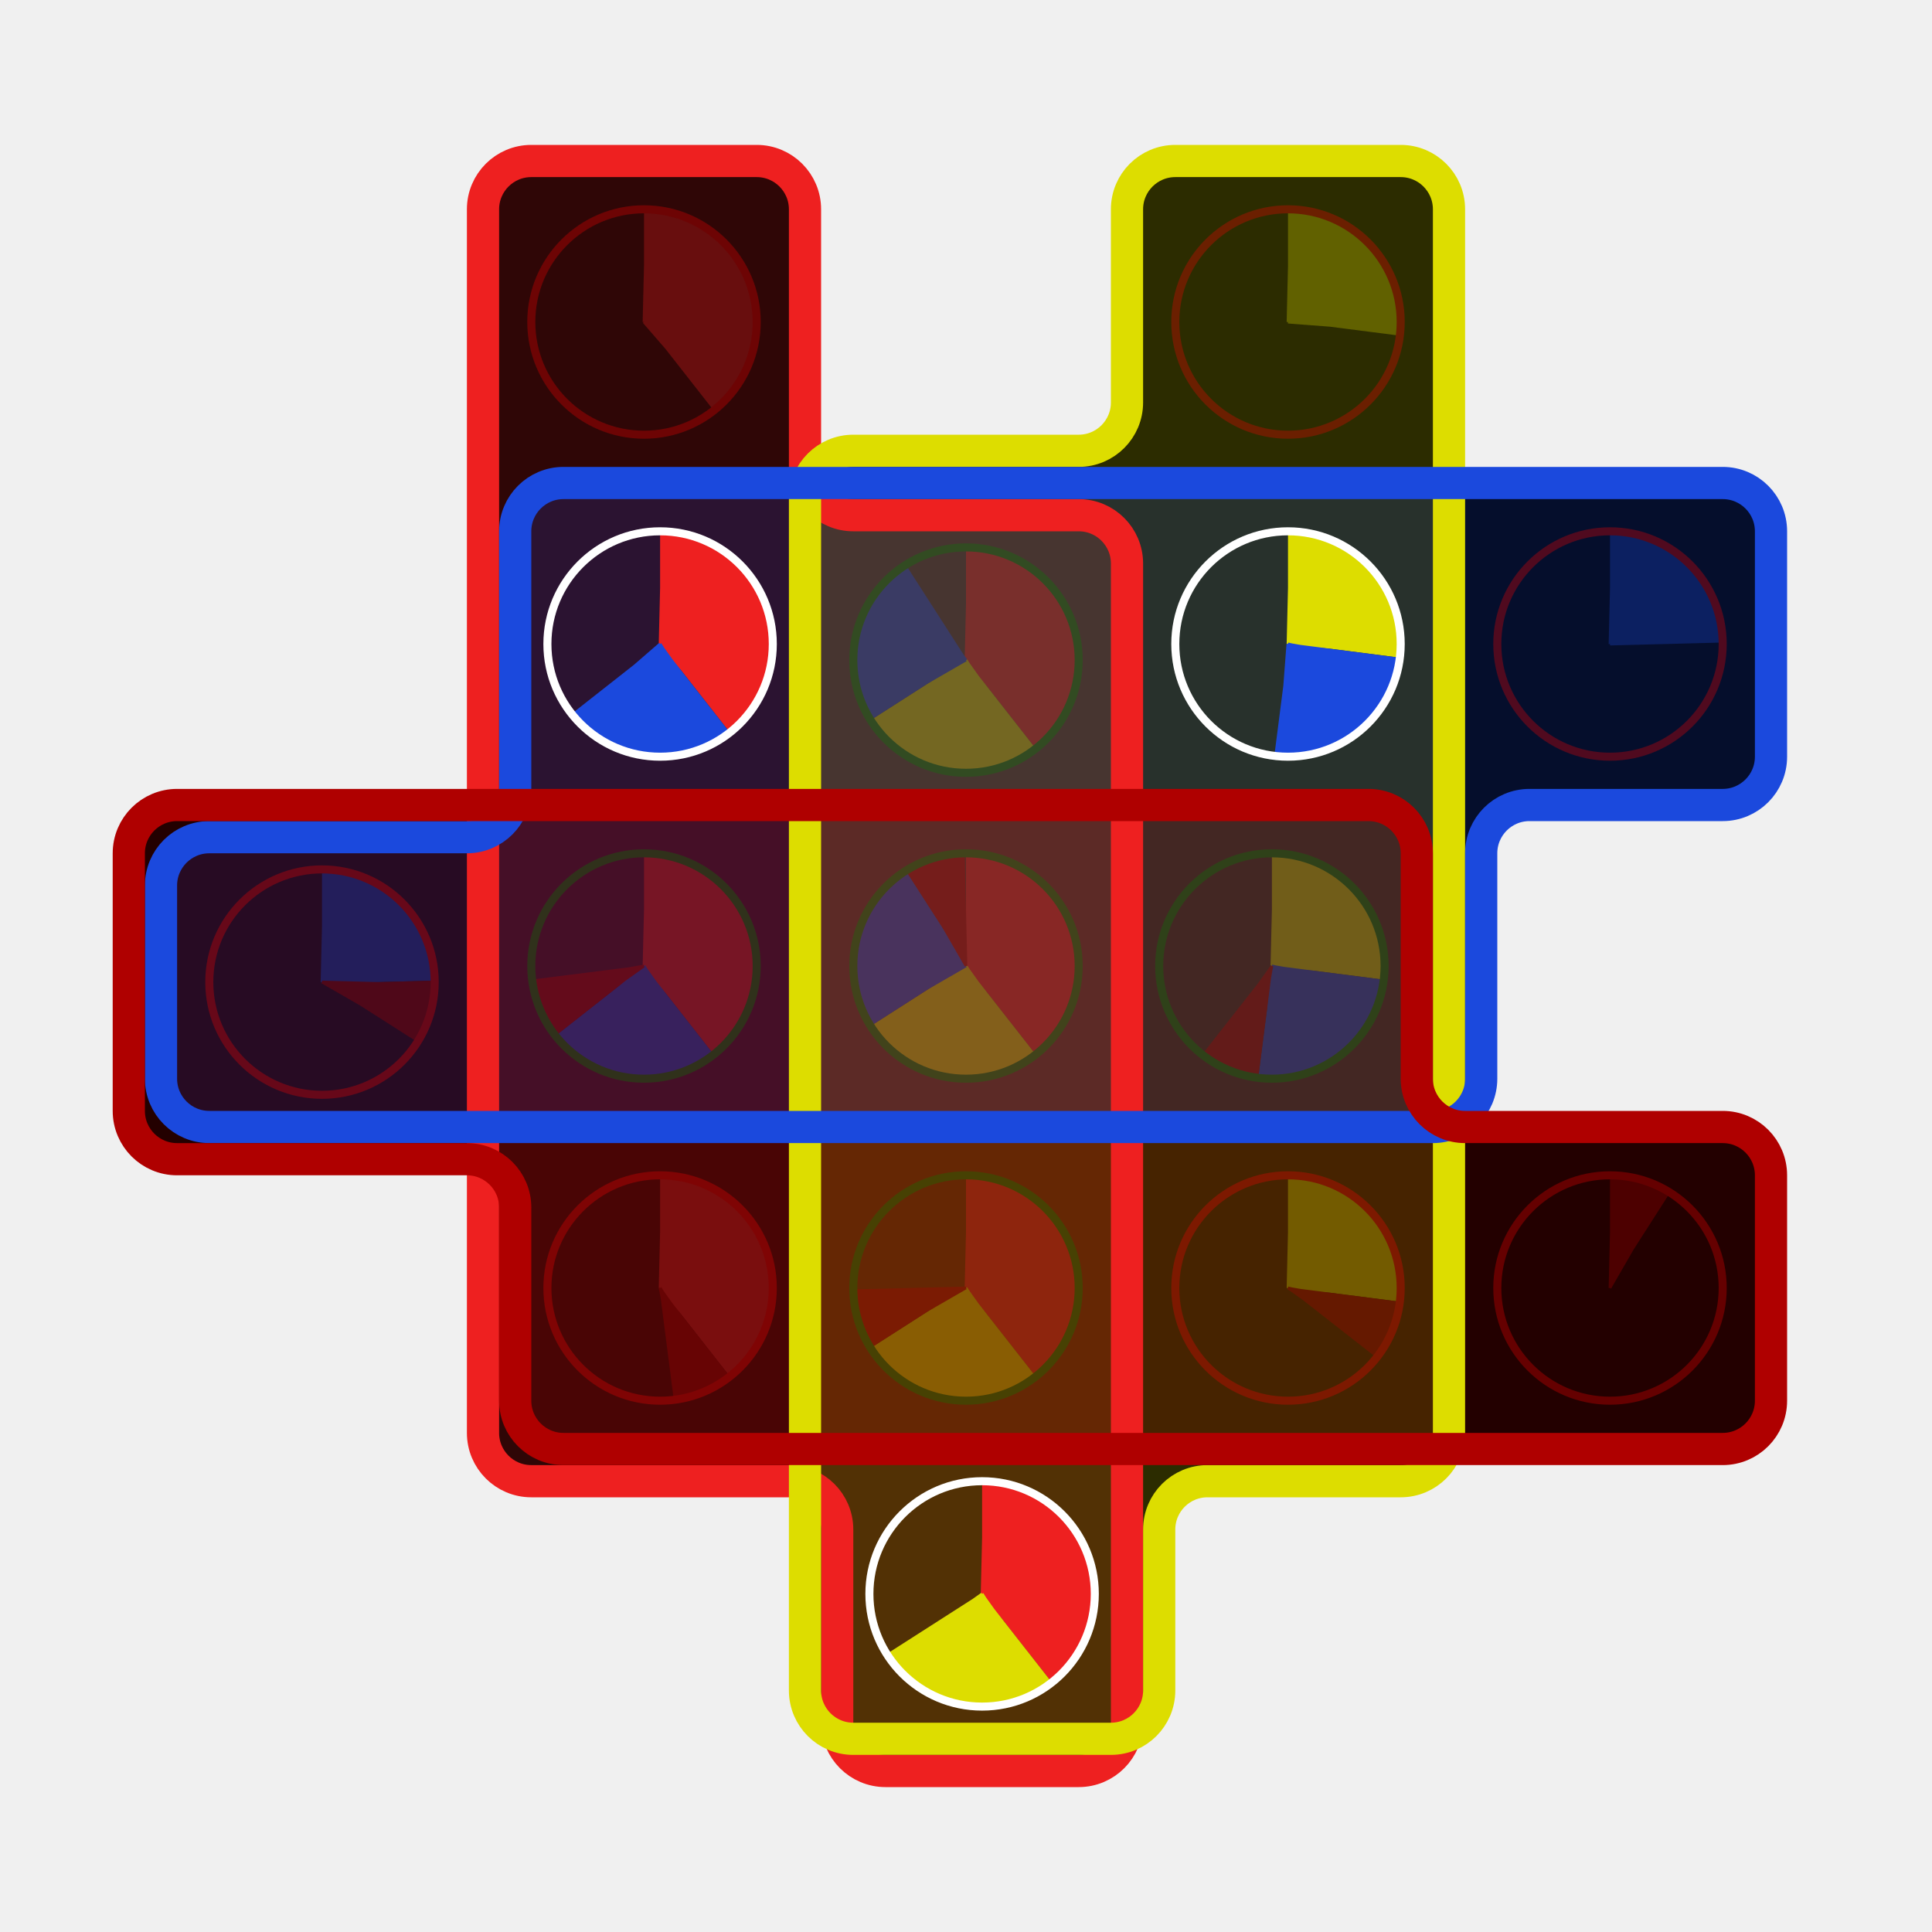
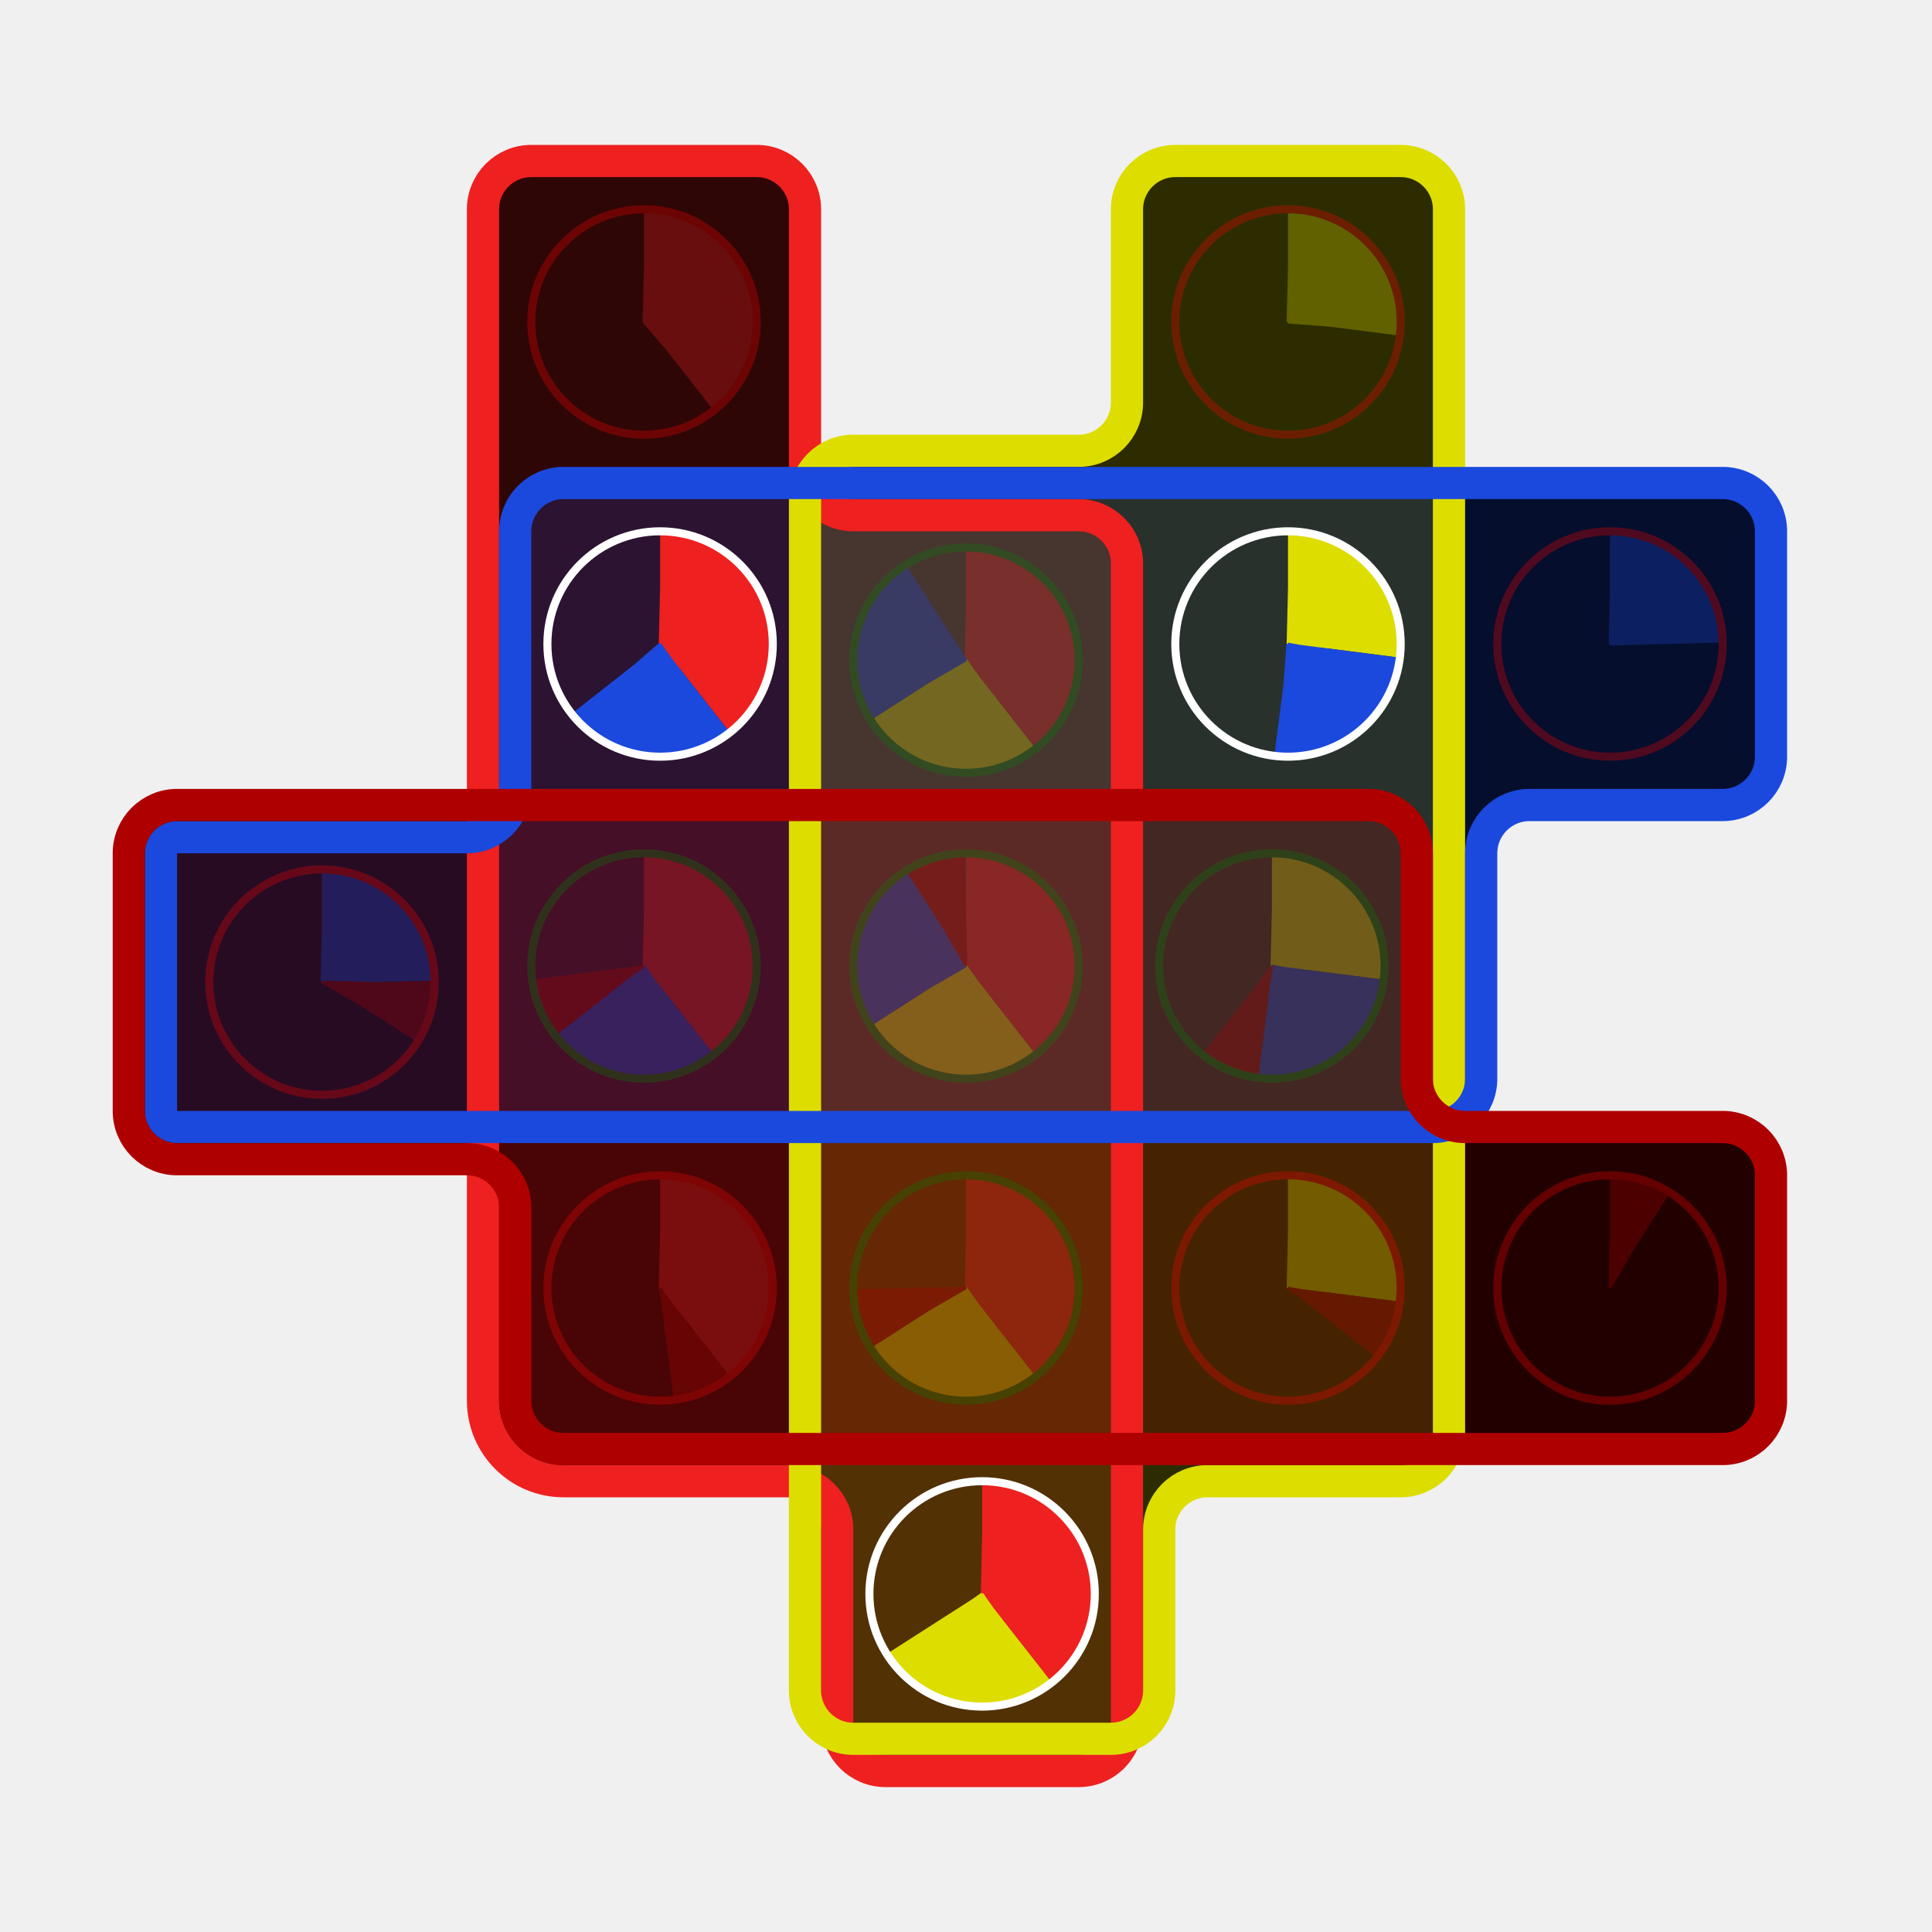
<svg xmlns="http://www.w3.org/2000/svg" viewBox="-10 -10 120 120" width="480px">
  <defs>
    <mask id="background_mask">
-       <path d="M23,82 A3,3,0,0,1,20,79 L20,3 A3,3,0,0,1,23,0 L37,0 A3,3,0,0,1,40,3 L40,19 A3,3,0,0,0,43,22 L57,22 A3,3,0,0,1,60,25 L60,97 A3,3,0,0,1,57,100 L45,100 A3,3,0,0,1,42,97 L42,85 A3,3,0,0,0,39,82 z" fill="white" stroke="none" />
+       <path d="M25,82 A5,5,0,0,1,20,77 L20,3 A3,3,0,0,1,23,0 L37,0 A3,3,0,0,1,40,3 L40,19 A3,3,0,0,0,43,22 L57,22 A3,3,0,0,1,60,25 L60,97 A3,3,0,0,1,57,100 L45,100 A3,3,0,0,1,42,97 L42,85 A3,3,0,0,0,39,82 z" fill="white" stroke="none" />
      <path d="M43,98 A3,3,0,0,1,40,95 L40,21 A3,3,0,0,1,43,18 L57,18 A3,3,0,0,0,60,15 L60,3 A3,3,0,0,1,63,0 L77,0 A3,3,0,0,1,80,3 L80,79 A3,3,0,0,1,77,82 L65,82 A3,3,0,0,0,62,85 L62,95 A3,3,0,0,1,59,98 z" fill="white" stroke="none" />
-       <path d="M3,60 A3,3,0,0,1,0,57 L0,45 A3,3,0,0,1,3,42 L19,42 A3,3,0,0,0,22,39 L22,23 A3,3,0,0,1,25,20 L97,20 A3,3,0,0,1,100,23 L100,37 A3,3,0,0,1,97,40 L85,40 A3,3,0,0,0,82,43 L82,57 A3,3,0,0,1,79,60 z" fill="white" stroke="none" />
+       <path d="M1,60 A1,1,0,0,1,0,59 L0,43 A1,1,0,0,1,1,42 L19,42 A3,3,0,0,0,22,39 L22,23 A3,3,0,0,1,25,20 L97,20 A3,3,0,0,1,100,23 L100,37 A3,3,0,0,1,97,40 L85,40 A3,3,0,0,0,82,43 L82,57 A3,3,0,0,1,79,60 z" fill="white" stroke="none" />
      <path d="M1,62 A3,3,0,0,1,-2,59 L-2,43 A3,3,0,0,1,1,40 L75,40 A3,3,0,0,1,78,43 L78,57 A3,3,0,0,0,81,60 L97,60 A3,3,0,0,1,100,63 L100,77 A3,3,0,0,1,97,80 L25,80 A3,3,0,0,1,22,77 L22,65 A3,3,0,0,0,19,62 z" fill="white" stroke="none" />
    </mask>
  </defs>
  <rect height="120" mask="url(#background_mask)" width="120" x="-10" y="-10" />
-   <path d="M23,82 A3,3,0,0,1,20,79 L20,3 A3,3,0,0,1,23,0 L37,0 A3,3,0,0,1,40,3 L40,19 A3,3,0,0,0,43,22 L57,22 A3,3,0,0,1,60,25 L60,97 A3,3,0,0,1,57,100 L45,100 A3,3,0,0,1,42,97 L42,85 A3,3,0,0,0,39,82 z" fill="#EE2020" fill-opacity="0.2" stroke="none" stroke-width="1" />
+   <path d="M25,82 A5,5,0,0,1,20,77 L20,3 A3,3,0,0,1,23,0 L37,0 A3,3,0,0,1,40,3 L40,19 A3,3,0,0,0,43,22 L57,22 A3,3,0,0,1,60,25 L60,97 A3,3,0,0,1,57,100 L45,100 A3,3,0,0,1,42,97 L42,85 A3,3,0,0,0,39,82 z" fill="#EE2020" fill-opacity="0.2" stroke="none" stroke-width="1" />
  <path d="M43,98 A3,3,0,0,1,40,95 L40,21 A3,3,0,0,1,43,18 L57,18 A3,3,0,0,0,60,15 L60,3 A3,3,0,0,1,63,0 L77,0 A3,3,0,0,1,80,3 L80,79 A3,3,0,0,1,77,82 L65,82 A3,3,0,0,0,62,85 L62,95 A3,3,0,0,1,59,98 z" fill="#DDDD00" fill-opacity="0.2" stroke="none" stroke-width="1" />
-   <path d="M3,60 A3,3,0,0,1,0,57 L0,45 A3,3,0,0,1,3,42 L19,42 A3,3,0,0,0,22,39 L22,23 A3,3,0,0,1,25,20 L97,20 A3,3,0,0,1,100,23 L100,37 A3,3,0,0,1,97,40 L85,40 A3,3,0,0,0,82,43 L82,57 A3,3,0,0,1,79,60 z" fill="#1B49DD" fill-opacity="0.2" stroke="none" stroke-width="1" />
+   <path d="M1,60 A1,1,0,0,1,0,59 L0,43 A1,1,0,0,1,1,42 L19,42 A3,3,0,0,0,22,39 L22,23 A3,3,0,0,1,25,20 L97,20 A3,3,0,0,1,100,23 L100,37 A3,3,0,0,1,97,40 L85,40 A3,3,0,0,0,82,43 L82,57 A3,3,0,0,1,79,60 z" fill="#1B49DD" fill-opacity="0.2" stroke="none" stroke-width="1" />
  <path d="M1,62 A3,3,0,0,1,-2,59 L-2,43 A3,3,0,0,1,1,40 L75,40 A3,3,0,0,1,78,43 L78,57 A3,3,0,0,0,81,60 L97,60 A3,3,0,0,1,100,63 L100,77 A3,3,0,0,1,97,80 L25,80 A3,3,0,0,1,22,77 L22,65 A3,3,0,0,0,19,62 z" fill="#AF0000" fill-opacity="0.2" stroke="none" stroke-width="1" />
-   <path d="M23,82 A3,3,0,0,1,20,79 L20,3 A3,3,0,0,1,23,0 L37,0 A3,3,0,0,1,40,3 L40,19 A3,3,0,0,0,43,22 L57,22 A3,3,0,0,1,60,25 L60,97 A3,3,0,0,1,57,100 L45,100 A3,3,0,0,1,42,97 L42,85 A3,3,0,0,0,39,82 z" fill="none" stroke="#EE2020" stroke-width="2" />
+   <path d="M25,82 A5,5,0,0,1,20,77 L20,3 A3,3,0,0,1,23,0 L37,0 A3,3,0,0,1,40,3 L40,19 A3,3,0,0,0,43,22 L57,22 A3,3,0,0,1,60,25 L60,97 A3,3,0,0,1,57,100 L45,100 A3,3,0,0,1,42,97 L42,85 A3,3,0,0,0,39,82 z" fill="none" stroke="#EE2020" stroke-width="2" />
  <path d="M43,98 A3,3,0,0,1,40,95 L40,21 A3,3,0,0,1,43,18 L57,18 A3,3,0,0,0,60,15 L60,3 A3,3,0,0,1,63,0 L77,0 A3,3,0,0,1,80,3 L80,79 A3,3,0,0,1,77,82 L65,82 A3,3,0,0,0,62,85 L62,95 A3,3,0,0,1,59,98 z" fill="none" stroke="#DDDD00" stroke-width="2" />
-   <path d="M3,60 A3,3,0,0,1,0,57 L0,45 A3,3,0,0,1,3,42 L19,42 A3,3,0,0,0,22,39 L22,23 A3,3,0,0,1,25,20 L97,20 A3,3,0,0,1,100,23 L100,37 A3,3,0,0,1,97,40 L85,40 A3,3,0,0,0,82,43 L82,57 A3,3,0,0,1,79,60 z" fill="none" stroke="#1B49DD" stroke-width="2" />
+   <path d="M1,60 A1,1,0,0,1,0,59 L0,43 A1,1,0,0,1,1,42 L19,42 A3,3,0,0,0,22,39 L22,23 A3,3,0,0,1,25,20 L97,20 A3,3,0,0,1,100,23 L100,37 A3,3,0,0,1,97,40 L85,40 A3,3,0,0,0,82,43 L82,57 A3,3,0,0,1,79,60 z" fill="none" stroke="#1B49DD" stroke-width="2" />
  <path d="M1,62 A3,3,0,0,1,-2,59 L-2,43 A3,3,0,0,1,1,40 L75,40 A3,3,0,0,1,78,43 L78,57 A3,3,0,0,0,81,60 L97,60 A3,3,0,0,1,100,63 L100,77 A3,3,0,0,1,97,80 L25,80 A3,3,0,0,1,22,77 L22,65 A3,3,0,0,0,19,62 z" fill="none" stroke="#AF0000" stroke-width="2" />
  <g opacity="0.3" transform="rotate(-90 10 51)">
    <circle cx="10" cy="51" fill="transparent" r="3.5" stroke="#1B49DD" stroke-dasharray="5.498, 21.991" stroke-width="7" />
    <circle cx="10" cy="51" fill="transparent" r="3.5" stroke="#AF0000" stroke-dasharray="1.94, 21.991" stroke-dashoffset="-5.498" stroke-width="7" />
    <circle cx="10" cy="51" fill="transparent" r="7" stroke="red" stroke-width="0.5" />
  </g>
  <g opacity="0.3" transform="rotate(-90 30 10)">
    <circle cx="30" cy="10" fill="transparent" r="3.5" stroke="#EE2020" stroke-dasharray="8.651, 21.991" stroke-width="7" />
    <circle cx="30" cy="10" fill="transparent" r="7" stroke="red" stroke-width="0.5" />
  </g>
  <g transform="rotate(-90 31 30)">
    <circle cx="31" cy="30" fill="transparent" r="3.5" stroke="#EE2020" stroke-dasharray="8.651, 21.991" stroke-width="7" />
    <circle cx="31" cy="30" fill="transparent" r="3.5" stroke="#1B49DD" stroke-dasharray="5.498, 21.991" stroke-dashoffset="-8.651" stroke-width="7" />
    <circle cx="31" cy="30" fill="transparent" r="7" stroke="white" stroke-width="0.5" />
  </g>
  <g opacity="0.3" transform="rotate(-90 30 50)">
    <circle cx="30" cy="50" fill="transparent" r="3.5" stroke="#EE2020" stroke-dasharray="8.651, 21.991" stroke-width="7" />
    <circle cx="30" cy="50" fill="transparent" r="3.5" stroke="#1B49DD" stroke-dasharray="5.498, 21.991" stroke-dashoffset="-8.651" stroke-width="7" />
    <circle cx="30" cy="50" fill="transparent" r="3.5" stroke="#AF0000" stroke-dasharray="1.94, 21.991" stroke-dashoffset="-14.149" stroke-width="7" />
    <circle cx="30" cy="50" fill="transparent" r="7" stroke="green" stroke-width="0.5" />
  </g>
  <g opacity="0.3" transform="rotate(-90 31 70)">
    <circle cx="31" cy="70" fill="transparent" r="3.5" stroke="#EE2020" stroke-dasharray="8.651, 21.991" stroke-width="7" />
    <circle cx="31" cy="70" fill="transparent" r="3.5" stroke="#AF0000" stroke-dasharray="1.94, 21.991" stroke-dashoffset="-8.651" stroke-width="7" />
    <circle cx="31" cy="70" fill="transparent" r="7" stroke="red" stroke-width="0.5" />
  </g>
  <g opacity="0.3" transform="rotate(-90 50 31)">
    <circle cx="50" cy="31" fill="transparent" r="3.5" stroke="#EE2020" stroke-dasharray="8.651, 21.991" stroke-width="7" />
    <circle cx="50" cy="31" fill="transparent" r="3.5" stroke="#DDDD00" stroke-dasharray="5.902, 21.991" stroke-dashoffset="-8.651" stroke-width="7" />
    <circle cx="50" cy="31" fill="transparent" r="3.5" stroke="#1B49DD" stroke-dasharray="5.498, 21.991" stroke-dashoffset="-14.553" stroke-width="7" />
    <circle cx="50" cy="31" fill="transparent" r="7" stroke="green" stroke-width="0.5" />
  </g>
  <g opacity="0.3" transform="rotate(-90 50 50)">
    <circle cx="50" cy="50" fill="transparent" r="3.5" stroke="#EE2020" stroke-dasharray="8.651, 21.991" stroke-width="7" />
    <circle cx="50" cy="50" fill="transparent" r="3.5" stroke="#DDDD00" stroke-dasharray="5.902, 21.991" stroke-dashoffset="-8.651" stroke-width="7" />
    <circle cx="50" cy="50" fill="transparent" r="3.5" stroke="#1B49DD" stroke-dasharray="5.498, 21.991" stroke-dashoffset="-14.553" stroke-width="7" />
    <circle cx="50" cy="50" fill="transparent" r="3.5" stroke="#AF0000" stroke-dasharray="1.94, 21.991" stroke-dashoffset="-20.051" stroke-width="7" />
    <circle cx="50" cy="50" fill="transparent" r="7" stroke="green" stroke-width="0.5" />
  </g>
  <g opacity="0.3" transform="rotate(-90 50 70)">
    <circle cx="50" cy="70" fill="transparent" r="3.5" stroke="#EE2020" stroke-dasharray="8.651, 21.991" stroke-width="7" />
    <circle cx="50" cy="70" fill="transparent" r="3.5" stroke="#DDDD00" stroke-dasharray="5.902, 21.991" stroke-dashoffset="-8.651" stroke-width="7" />
    <circle cx="50" cy="70" fill="transparent" r="3.5" stroke="#AF0000" stroke-dasharray="1.94, 21.991" stroke-dashoffset="-14.553" stroke-width="7" />
    <circle cx="50" cy="70" fill="transparent" r="7" stroke="green" stroke-width="0.5" />
  </g>
  <g transform="rotate(-90 51 89)">
    <circle cx="51" cy="89" fill="transparent" r="3.5" stroke="#EE2020" stroke-dasharray="8.651, 21.991" stroke-width="7" />
    <circle cx="51" cy="89" fill="transparent" r="3.5" stroke="#DDDD00" stroke-dasharray="5.902, 21.991" stroke-dashoffset="-8.651" stroke-width="7" />
    <circle cx="51" cy="89" fill="transparent" r="7" stroke="white" stroke-width="0.5" />
  </g>
  <g opacity="0.3" transform="rotate(-90 70 10)">
    <circle cx="70" cy="10" fill="transparent" r="3.5" stroke="#DDDD00" stroke-dasharray="5.902, 21.991" stroke-width="7" />
    <circle cx="70" cy="10" fill="transparent" r="7" stroke="red" stroke-width="0.5" />
  </g>
  <g transform="rotate(-90 70 30)">
    <circle cx="70" cy="30" fill="transparent" r="3.5" stroke="#DDDD00" stroke-dasharray="5.902, 21.991" stroke-width="7" />
    <circle cx="70" cy="30" fill="transparent" r="3.5" stroke="#1B49DD" stroke-dasharray="5.498, 21.991" stroke-dashoffset="-5.902" stroke-width="7" />
    <circle cx="70" cy="30" fill="transparent" r="7" stroke="white" stroke-width="0.5" />
  </g>
  <g opacity="0.3" transform="rotate(-90 69 50)">
    <circle cx="69" cy="50" fill="transparent" r="3.5" stroke="#DDDD00" stroke-dasharray="5.902, 21.991" stroke-width="7" />
    <circle cx="69" cy="50" fill="transparent" r="3.5" stroke="#1B49DD" stroke-dasharray="5.498, 21.991" stroke-dashoffset="-5.902" stroke-width="7" />
    <circle cx="69" cy="50" fill="transparent" r="3.5" stroke="#AF0000" stroke-dasharray="1.94, 21.991" stroke-dashoffset="-11.4" stroke-width="7" />
    <circle cx="69" cy="50" fill="transparent" r="7" stroke="green" stroke-width="0.5" />
  </g>
  <g opacity="0.3" transform="rotate(-90 70 70)">
    <circle cx="70" cy="70" fill="transparent" r="3.5" stroke="#DDDD00" stroke-dasharray="5.902, 21.991" stroke-width="7" />
    <circle cx="70" cy="70" fill="transparent" r="3.5" stroke="#AF0000" stroke-dasharray="1.94, 21.991" stroke-dashoffset="-5.902" stroke-width="7" />
    <circle cx="70" cy="70" fill="transparent" r="7" stroke="red" stroke-width="0.5" />
  </g>
  <g opacity="0.3" transform="rotate(-90 90 30)">
    <circle cx="90" cy="30" fill="transparent" r="3.5" stroke="#1B49DD" stroke-dasharray="5.498, 21.991" stroke-width="7" />
    <circle cx="90" cy="30" fill="transparent" r="7" stroke="red" stroke-width="0.5" />
  </g>
  <g opacity="0.3" transform="rotate(-90 90 70)">
    <circle cx="90" cy="70" fill="transparent" r="3.5" stroke="#AF0000" stroke-dasharray="1.94, 21.991" stroke-width="7" />
    <circle cx="90" cy="70" fill="transparent" r="7" stroke="red" stroke-width="0.5" />
  </g>
</svg>
